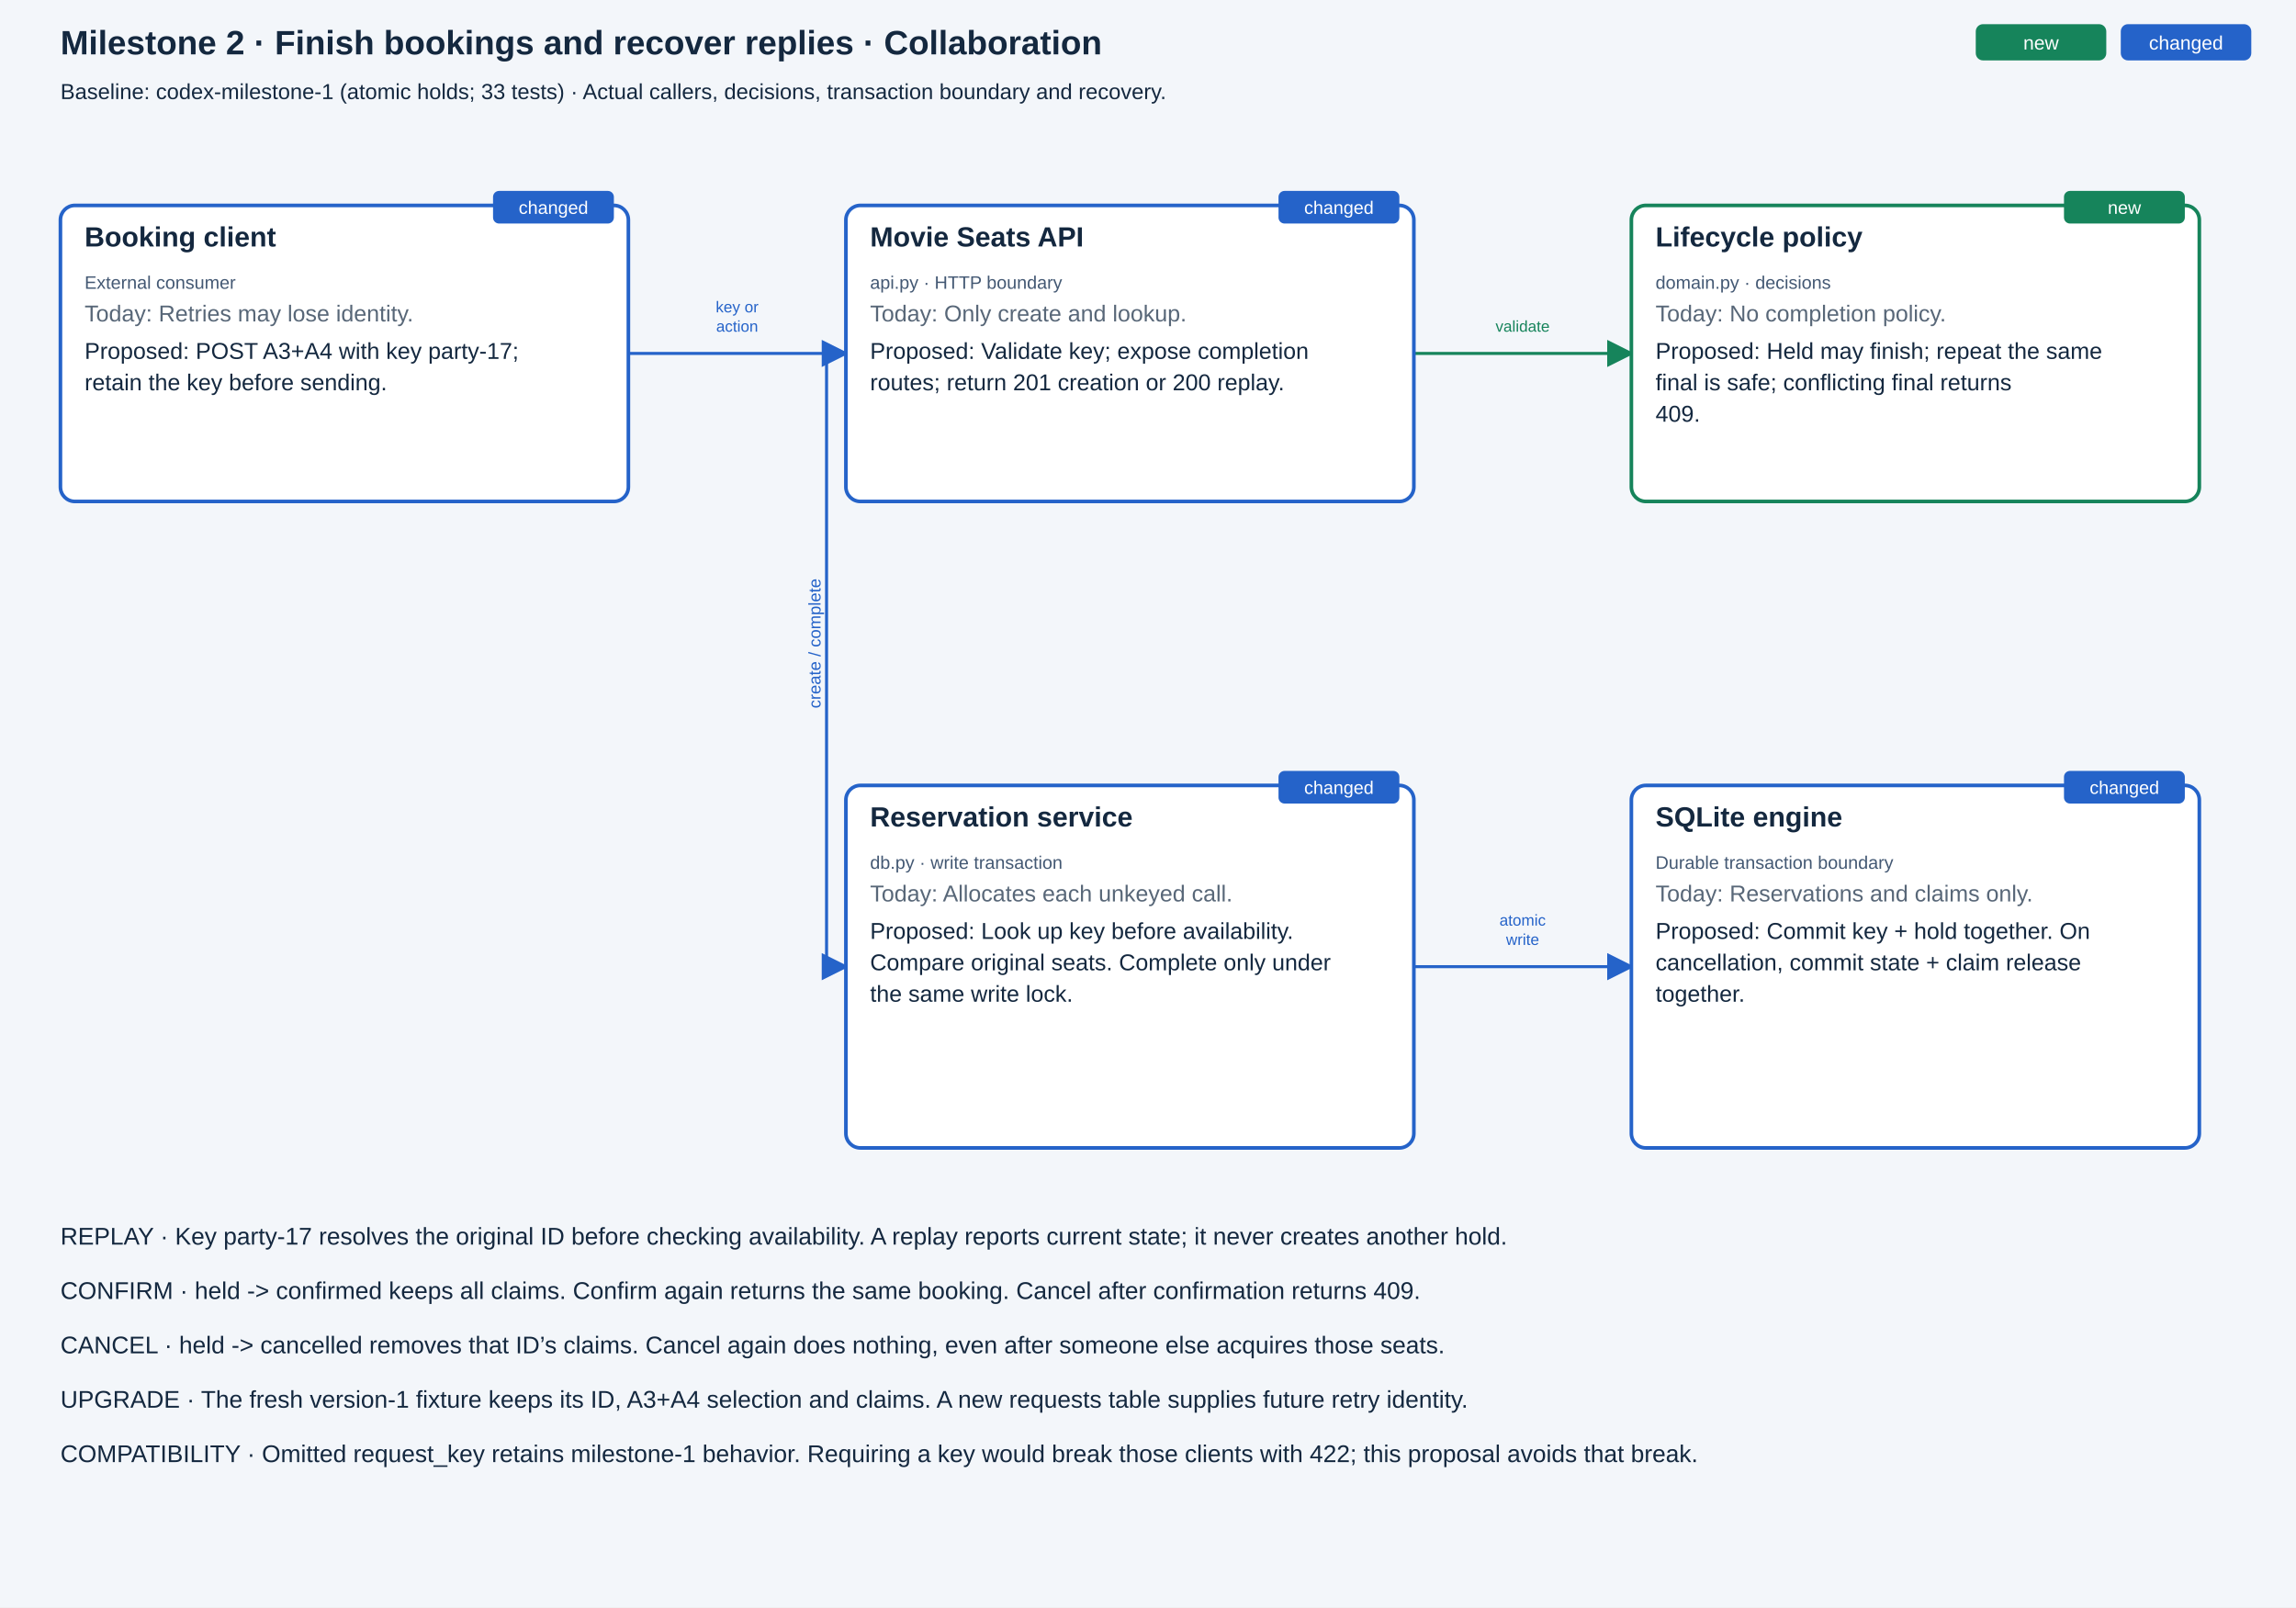
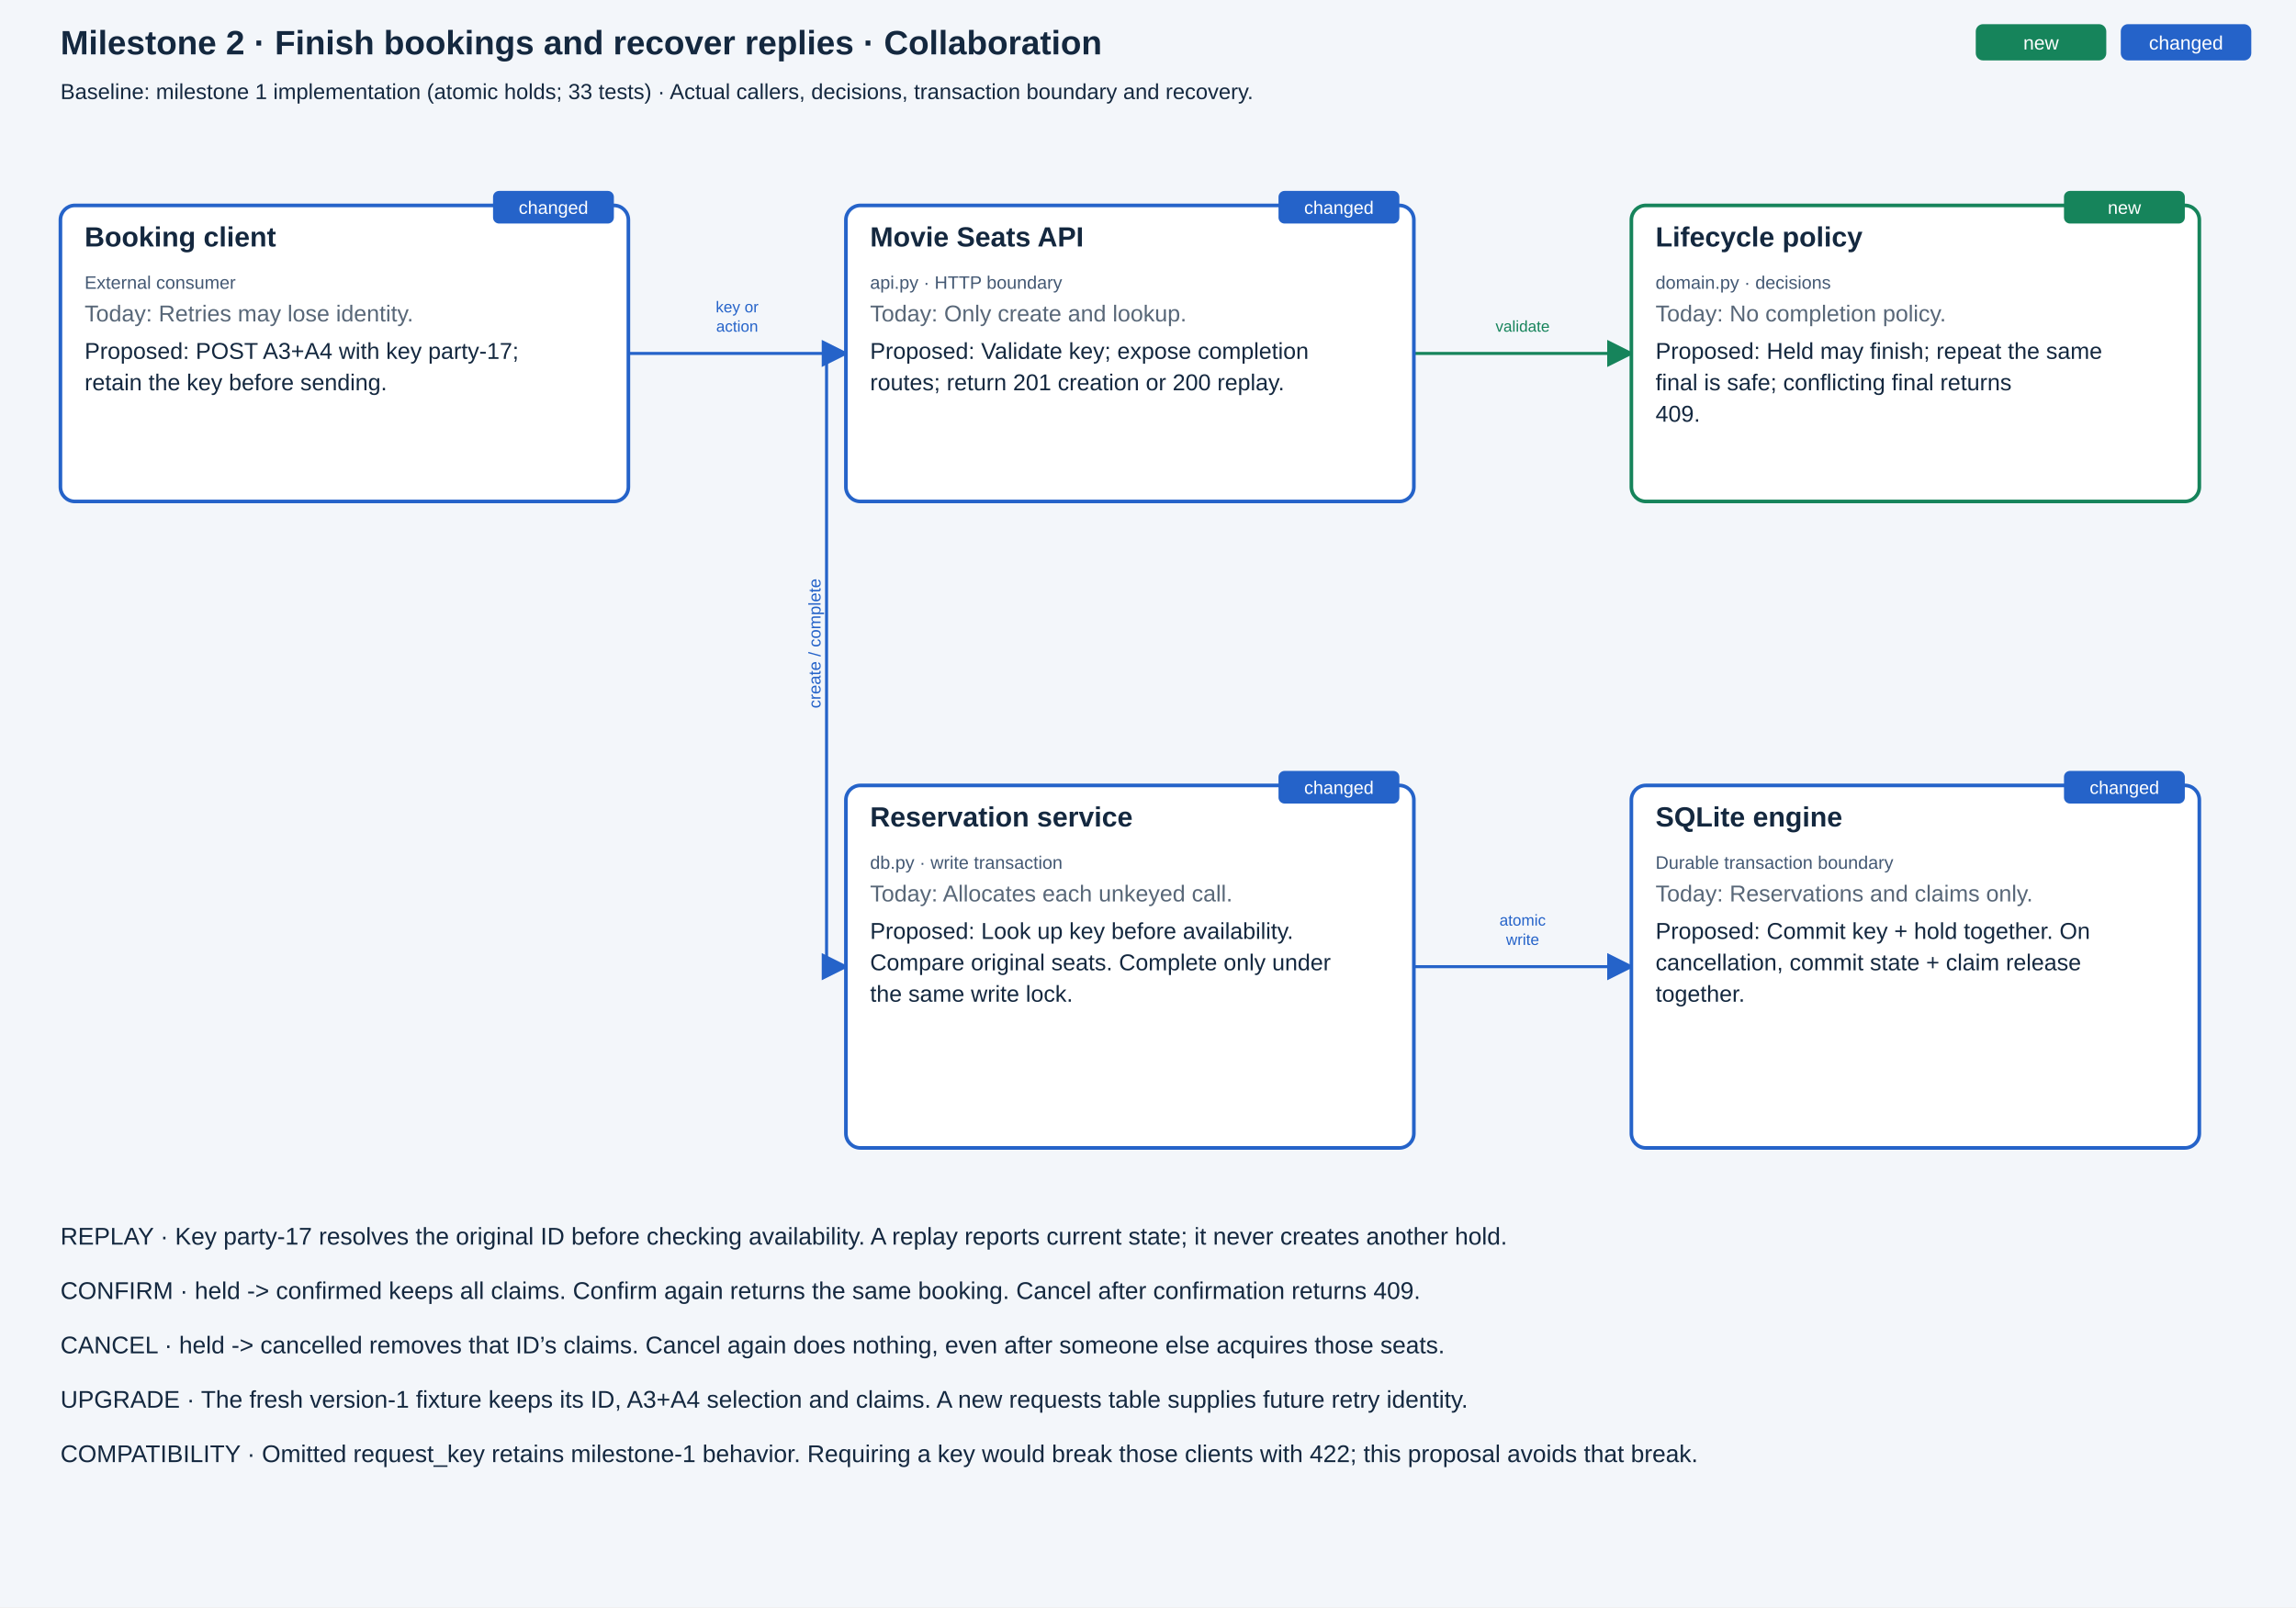
<svg xmlns="http://www.w3.org/2000/svg" width="1900" height="1330" viewBox="0 0 1900 1330" role="img">
  <defs>
    <marker id="new" markerWidth="9" markerHeight="9" refX="8" refY="4.5" orient="auto">
      <path d="M0,0 L9,4.5 L0,9 Z" fill="#16845b" />
    </marker>
    <marker id="changed" markerWidth="9" markerHeight="9" refX="8" refY="4.5" orient="auto">
      <path d="M0,0 L9,4.5 L0,9 Z" fill="#2563c9" />
    </marker>
    <marker id="context" markerWidth="9" markerHeight="9" refX="8" refY="4.5" orient="auto">
      <path d="M0,0 L9,4.5 L0,9 Z" fill="#7d8795" />
    </marker>
    <marker id="deleted" markerWidth="9" markerHeight="9" refX="8" refY="4.5" orient="auto">
      <path d="M0,0 L9,4.5 L0,9 Z" fill="#c83030" />
    </marker>
  </defs>
  <rect width="100%" height="100%" fill="#f3f6fa" />
  <text x="50" y="45" font-family="Arial,sans-serif" font-size="28" font-weight="700" fill="#14283f">Milestone 2 · Finish bookings and recover replies · Collaboration</text>
-   <text x="50" y="82" font-family="Arial,sans-serif" font-size="18" font-weight="400" fill="#14283f">Baseline: codex-milestone-1 (atomic holds; 33 tests) · Actual callers, decisions, transaction boundary and recovery.</text>
+   <text x="50" y="82" font-family="Arial,sans-serif" font-size="18" font-weight="400" fill="#14283f">Baseline: milestone 1 implementation (atomic holds; 33 tests) · Actual callers, decisions, transaction boundary and recovery.</text>
  <rect x="1635" y="20" width="108" height="30" rx="6" fill="#16845b" />
  <text x="1689" y="41" font-family="Arial" font-size="16" text-anchor="middle" fill="white">new</text>
  <rect x="1755" y="20" width="108" height="30" rx="6" fill="#2563c9" />
  <text x="1809" y="41" font-family="Arial" font-size="16" text-anchor="middle" fill="white">changed</text>
  <path d="M520,292.5 L700,292.5" stroke="#2563c9" stroke-width="2.5" fill="none" marker-end="url(#changed)" />
  <text x="610.0" y="258.5" text-anchor="middle" font-family="Arial" font-size="13" fill="#2563c9">key or</text>
  <text x="610.0" y="274.5" text-anchor="middle" font-family="Arial" font-size="13" fill="#2563c9">action</text>
  <path d="M1170,292.5 L1350,292.5" stroke="#16845b" stroke-width="2.5" fill="none" marker-end="url(#new)" />
  <text x="1260.0" y="274.5" text-anchor="middle" font-family="Arial" font-size="13" fill="#16845b">validate</text>
  <path d="M700,292.5 H684 V800.0 H700" stroke="#2563c9" stroke-width="2.5" fill="none" marker-end="url(#changed)" />
  <text transform="translate(679,532.5) rotate(-90)" text-anchor="middle" font-family="Arial" font-size="14" fill="#2563c9">create / complete</text>
  <path d="M1170,800.0 L1350,800.0" stroke="#2563c9" stroke-width="2.5" fill="none" marker-end="url(#changed)" />
  <text x="1260.0" y="766.0" text-anchor="middle" font-family="Arial" font-size="13" fill="#2563c9">atomic</text>
  <text x="1260.0" y="782.0" text-anchor="middle" font-family="Arial" font-size="13" fill="#2563c9">write</text>
  <rect x="50" y="170" width="470" height="245" rx="12" stroke="#2563c9" stroke-width="3" fill="white" />
  <rect x="408" y="158" width="100" height="27" rx="5" fill="#2563c9" />
  <text x="458" y="177" font-family="Arial" font-size="15" text-anchor="middle" fill="white">changed</text>
  <text x="70" y="204" font-family="Arial,sans-serif" font-size="23" font-weight="700" fill="#14283f">Booking client</text>
  <text x="70" y="239" font-family="Arial,sans-serif" font-size="15" font-weight="400" fill="#435873">External consumer</text>
  <text x="70" y="266" font-family="Arial,sans-serif" font-size="19" font-weight="400" fill="#586778">Today: Retries may lose identity.</text>
  <text x="70" y="297" font-family="Arial,sans-serif" font-size="19" font-weight="400" fill="#14283f">Proposed: POST A3+A4 with key party-17;</text>
  <text x="70" y="323" font-family="Arial,sans-serif" font-size="19" font-weight="400" fill="#14283f">retain the key before sending.</text>
  <rect x="700" y="170" width="470" height="245" rx="12" stroke="#2563c9" stroke-width="3" fill="white" />
  <rect x="1058" y="158" width="100" height="27" rx="5" fill="#2563c9" />
  <text x="1108" y="177" font-family="Arial" font-size="15" text-anchor="middle" fill="white">changed</text>
  <text x="720" y="204" font-family="Arial,sans-serif" font-size="23" font-weight="700" fill="#14283f">Movie Seats API</text>
  <text x="720" y="239" font-family="Arial,sans-serif" font-size="15" font-weight="400" fill="#435873">api.py · HTTP boundary</text>
  <text x="720" y="266" font-family="Arial,sans-serif" font-size="19" font-weight="400" fill="#586778">Today: Only create and lookup.</text>
  <text x="720" y="297" font-family="Arial,sans-serif" font-size="19" font-weight="400" fill="#14283f">Proposed: Validate key; expose completion</text>
  <text x="720" y="323" font-family="Arial,sans-serif" font-size="19" font-weight="400" fill="#14283f">routes; return 201 creation or 200 replay.</text>
  <rect x="1350" y="170" width="470" height="245" rx="12" stroke="#16845b" stroke-width="3" fill="white" />
  <rect x="1708" y="158" width="100" height="27" rx="5" fill="#16845b" />
  <text x="1758" y="177" font-family="Arial" font-size="15" text-anchor="middle" fill="white">new</text>
  <text x="1370" y="204" font-family="Arial,sans-serif" font-size="23" font-weight="700" fill="#14283f">Lifecycle policy</text>
  <text x="1370" y="239" font-family="Arial,sans-serif" font-size="15" font-weight="400" fill="#435873">domain.py · decisions</text>
  <text x="1370" y="266" font-family="Arial,sans-serif" font-size="19" font-weight="400" fill="#586778">Today: No completion policy.</text>
  <text x="1370" y="297" font-family="Arial,sans-serif" font-size="19" font-weight="400" fill="#14283f">Proposed: Held may finish; repeat the same</text>
  <text x="1370" y="323" font-family="Arial,sans-serif" font-size="19" font-weight="400" fill="#14283f">final is safe; conflicting final returns</text>
  <text x="1370" y="349" font-family="Arial,sans-serif" font-size="19" font-weight="400" fill="#14283f">409.</text>
  <rect x="700" y="650" width="470" height="300" rx="12" stroke="#2563c9" stroke-width="3" fill="white" />
  <rect x="1058" y="638" width="100" height="27" rx="5" fill="#2563c9" />
  <text x="1108" y="657" font-family="Arial" font-size="15" text-anchor="middle" fill="white">changed</text>
  <text x="720" y="684" font-family="Arial,sans-serif" font-size="23" font-weight="700" fill="#14283f">Reservation service</text>
  <text x="720" y="719" font-family="Arial,sans-serif" font-size="15" font-weight="400" fill="#435873">db.py · write transaction</text>
  <text x="720" y="746" font-family="Arial,sans-serif" font-size="19" font-weight="400" fill="#586778">Today: Allocates each unkeyed call.</text>
  <text x="720" y="777" font-family="Arial,sans-serif" font-size="19" font-weight="400" fill="#14283f">Proposed: Look up key before availability.</text>
  <text x="720" y="803" font-family="Arial,sans-serif" font-size="19" font-weight="400" fill="#14283f">Compare original seats. Complete only under</text>
  <text x="720" y="829" font-family="Arial,sans-serif" font-size="19" font-weight="400" fill="#14283f">the same write lock.</text>
  <rect x="1350" y="650" width="470" height="300" rx="12" stroke="#2563c9" stroke-width="3" fill="white" />
  <rect x="1708" y="638" width="100" height="27" rx="5" fill="#2563c9" />
  <text x="1758" y="657" font-family="Arial" font-size="15" text-anchor="middle" fill="white">changed</text>
  <text x="1370" y="684" font-family="Arial,sans-serif" font-size="23" font-weight="700" fill="#14283f">SQLite engine</text>
  <text x="1370" y="719" font-family="Arial,sans-serif" font-size="15" font-weight="400" fill="#435873">Durable transaction boundary</text>
  <text x="1370" y="746" font-family="Arial,sans-serif" font-size="19" font-weight="400" fill="#586778">Today: Reservations and claims only.</text>
  <text x="1370" y="777" font-family="Arial,sans-serif" font-size="19" font-weight="400" fill="#14283f">Proposed: Commit key + hold together. On</text>
  <text x="1370" y="803" font-family="Arial,sans-serif" font-size="19" font-weight="400" fill="#14283f">cancellation, commit state + claim release</text>
  <text x="1370" y="829" font-family="Arial,sans-serif" font-size="19" font-weight="400" fill="#14283f">together.</text>
  <text x="50" y="1030" font-family="Arial,sans-serif" font-size="20" font-weight="400" fill="#14283f">REPLAY · Key party-17 resolves the original ID before checking availability. A replay reports current state; it never creates another hold.</text>
  <text x="50" y="1075" font-family="Arial,sans-serif" font-size="20" font-weight="400" fill="#14283f">CONFIRM · held -&gt; confirmed keeps all claims. Confirm again returns the same booking. Cancel after confirmation returns 409.</text>
  <text x="50" y="1120" font-family="Arial,sans-serif" font-size="20" font-weight="400" fill="#14283f">CANCEL · held -&gt; cancelled removes that ID’s claims. Cancel again does nothing, even after someone else acquires those seats.</text>
  <text x="50" y="1165" font-family="Arial,sans-serif" font-size="20" font-weight="400" fill="#14283f">UPGRADE · The fresh version-1 fixture keeps its ID, A3+A4 selection and claims. A new requests table supplies future retry identity.</text>
  <text x="50" y="1210" font-family="Arial,sans-serif" font-size="20" font-weight="400" fill="#14283f">COMPATIBILITY · Omitted request_key retains milestone-1 behavior. Requiring a key would break those clients with 422; this proposal avoids that break.</text>
</svg>
